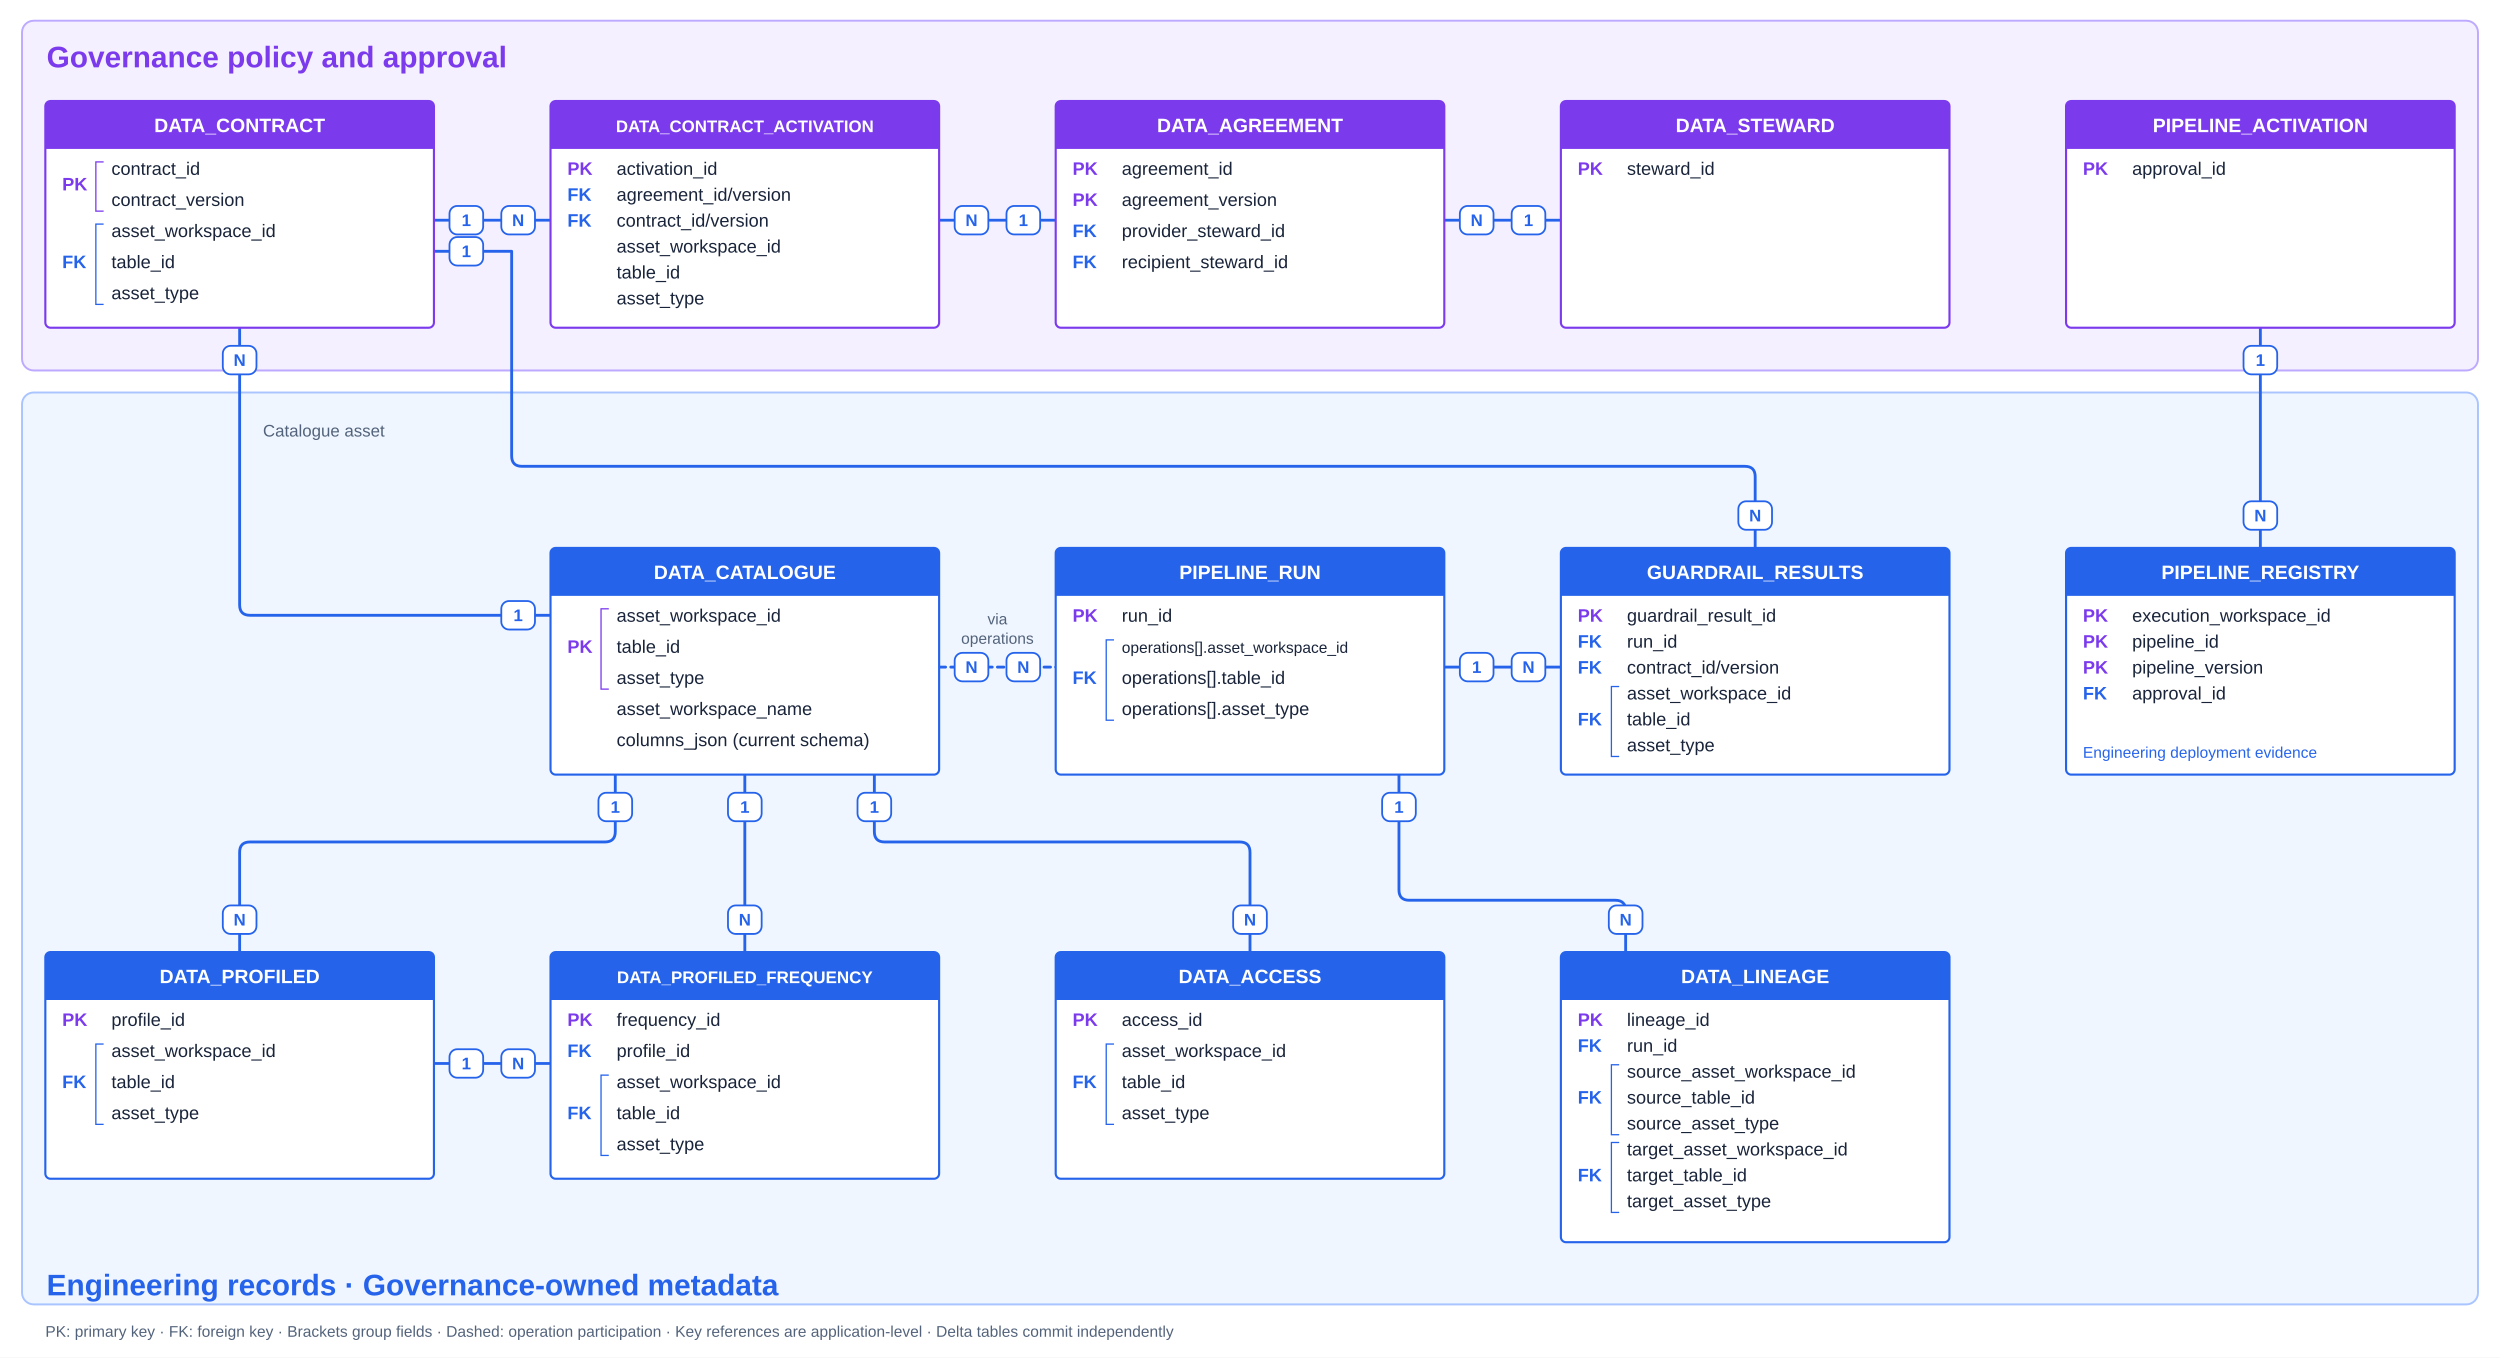
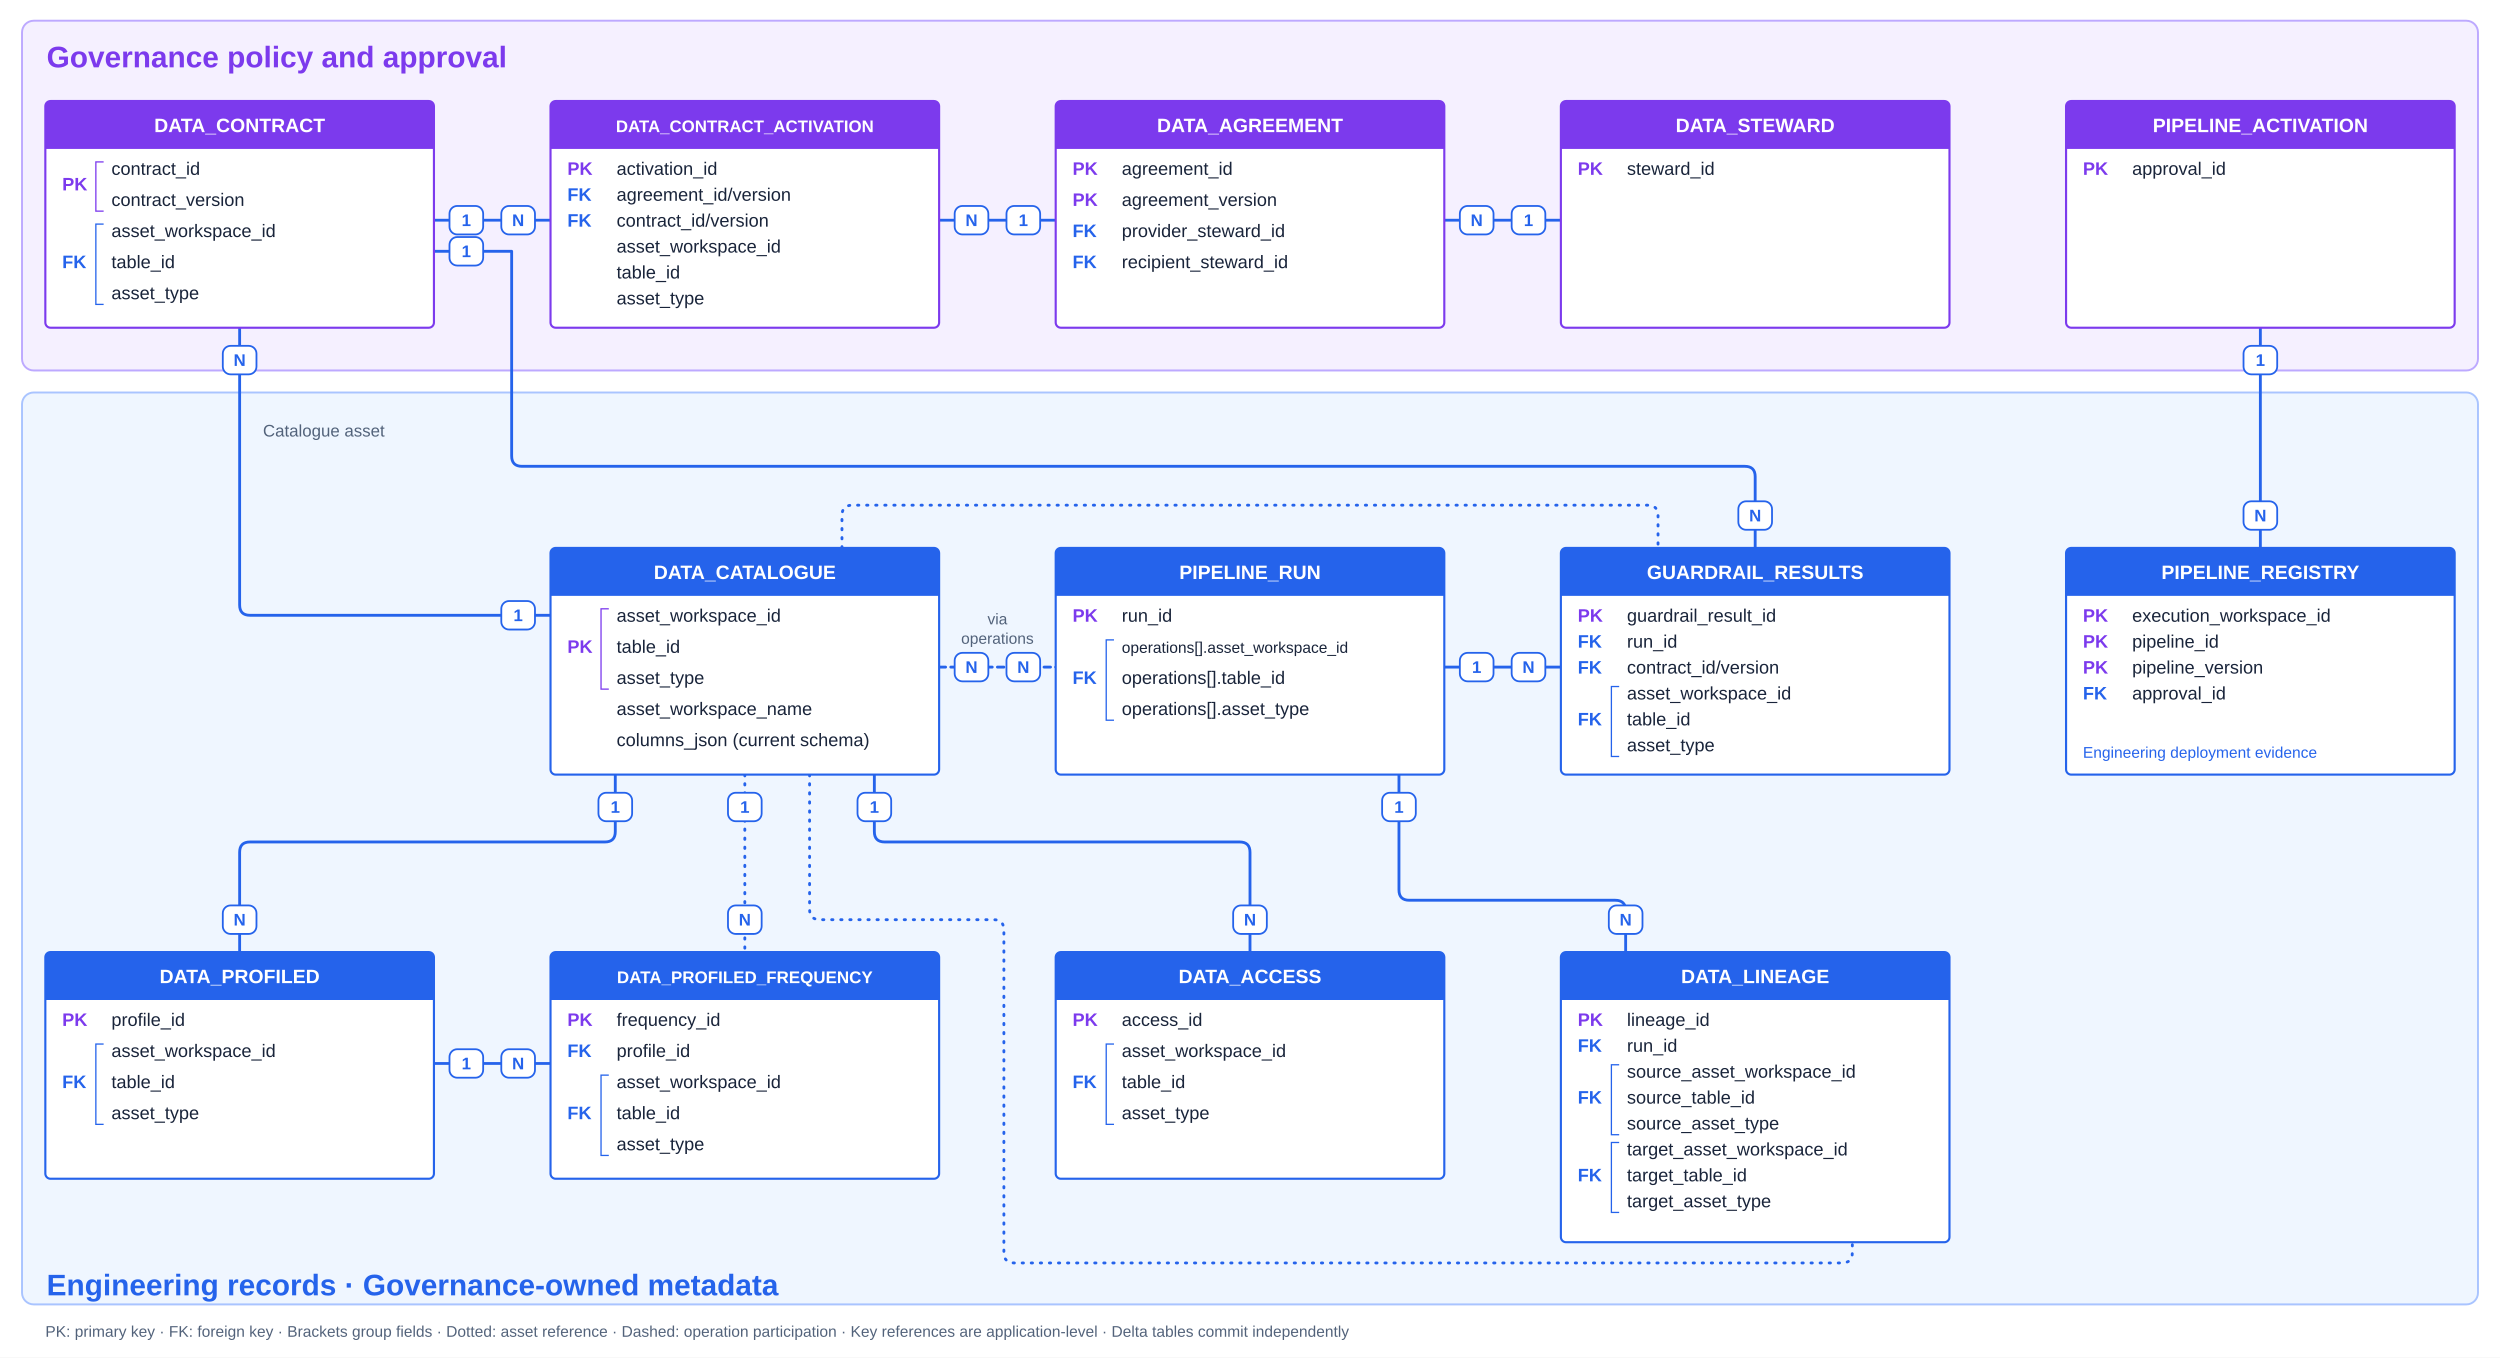
<svg xmlns="http://www.w3.org/2000/svg" xmlns:xlink="http://www.w3.org/1999/xlink" width="1930" height="1048" viewBox="0 0 1930 1048" role="img" aria-label="FabricOps metadata relationship diagram">
  <rect width="1930" height="1048" fill="#FFFFFF" />
  <rect x="17" y="16" width="1896" height="270" rx="9" fill="#F5F0FF" stroke="#BDA9FF" stroke-width="1.5" />
  <rect x="17" y="303" width="1896" height="704" rx="9" fill="#EFF6FF" stroke="#A9C4FF" stroke-width="1.5" />
  <text x="36" y="52" font-size="23" font-family="Segoe UI, Arial, sans-serif" font-weight="700" fill="#7C3AED">Governance policy and approval</text>
  <text x="36" y="1000" font-size="23" font-family="Segoe UI, Arial, sans-serif" font-weight="700" fill="#2563EB">Engineering records · Governance-owned metadata</text>
  <g id="metadata-er-relationships" aria-label="Metadata table relationships">
    <g class="metadata-er-relationship" data-from="DATA_CATALOGUE" data-to="DATA_CONTRACT" data-cardinality="1-N" data-kind="physical">
      <path d="M425 475H193Q185 475 185 467V253" fill="none" stroke="#2563EB" stroke-width="2.2" stroke-linecap="round" stroke-linejoin="round" />
      <rect x="387" y="464" width="26" height="22" rx="6" fill="#FFFFFF" stroke="#2563EB" stroke-width="1.4" />
      <text x="400" y="479.5" text-anchor="middle" font-size="13" font-weight="700" font-family="Segoe UI, Arial, sans-serif" fill="#2563EB">1</text>
      <rect x="172" y="267" width="26" height="22" rx="6" fill="#FFFFFF" stroke="#2563EB" stroke-width="1.4" />
      <text x="185" y="282.5" text-anchor="middle" font-size="13" font-weight="700" font-family="Segoe UI, Arial, sans-serif" fill="#2563EB">N</text>
      <text x="203" y="337" font-size="13" font-family="Segoe UI, Arial, sans-serif" fill="#52627A">Catalogue asset</text>
    </g>
    <g class="metadata-er-relationship" data-from="DATA_STEWARD" data-to="DATA_AGREEMENT" data-cardinality="1-N" data-kind="physical">
      <path d="M1205 170H1115" fill="none" stroke="#2563EB" stroke-width="2.2" stroke-linecap="round" stroke-linejoin="round" />
      <rect x="1167" y="159" width="26" height="22" rx="6" fill="#FFFFFF" stroke="#2563EB" stroke-width="1.4" />
      <text x="1180" y="174.5" text-anchor="middle" font-size="13" font-weight="700" font-family="Segoe UI, Arial, sans-serif" fill="#2563EB">1</text>
      <rect x="1127" y="159" width="26" height="22" rx="6" fill="#FFFFFF" stroke="#2563EB" stroke-width="1.4" />
      <text x="1140" y="174.5" text-anchor="middle" font-size="13" font-weight="700" font-family="Segoe UI, Arial, sans-serif" fill="#2563EB">N</text>
    </g>
    <g class="metadata-er-relationship" data-from="DATA_AGREEMENT" data-to="DATA_CONTRACT_ACTIVATION" data-cardinality="1-N" data-kind="physical">
      <path d="M815 170H725" fill="none" stroke="#2563EB" stroke-width="2.2" stroke-linecap="round" stroke-linejoin="round" />
      <rect x="777" y="159" width="26" height="22" rx="6" fill="#FFFFFF" stroke="#2563EB" stroke-width="1.4" />
      <text x="790" y="174.5" text-anchor="middle" font-size="13" font-weight="700" font-family="Segoe UI, Arial, sans-serif" fill="#2563EB">1</text>
      <rect x="737" y="159" width="26" height="22" rx="6" fill="#FFFFFF" stroke="#2563EB" stroke-width="1.4" />
      <text x="750" y="174.5" text-anchor="middle" font-size="13" font-weight="700" font-family="Segoe UI, Arial, sans-serif" fill="#2563EB">N</text>
    </g>
    <g class="metadata-er-relationship" data-from="PIPELINE_ACTIVATION" data-to="PIPELINE_REGISTRY" data-cardinality="1-N" data-kind="physical">
      <path d="M1745 253V423" fill="none" stroke="#2563EB" stroke-width="2.2" stroke-linecap="round" stroke-linejoin="round" />
      <rect x="1732" y="267" width="26" height="22" rx="6" fill="#FFFFFF" stroke="#2563EB" stroke-width="1.4" />
      <text x="1745" y="282.5" text-anchor="middle" font-size="13" font-weight="700" font-family="Segoe UI, Arial, sans-serif" fill="#2563EB">1</text>
      <rect x="1732" y="387" width="26" height="22" rx="6" fill="#FFFFFF" stroke="#2563EB" stroke-width="1.4" />
      <text x="1745" y="402.5" text-anchor="middle" font-size="13" font-weight="700" font-family="Segoe UI, Arial, sans-serif" fill="#2563EB">N</text>
    </g>
    <g class="metadata-er-relationship" data-from="DATA_CONTRACT_ACTIVATION" data-to="DATA_CONTRACT" data-cardinality="N-1" data-kind="physical">
      <path d="M425 170H335" fill="none" stroke="#2563EB" stroke-width="2.2" stroke-linecap="round" stroke-linejoin="round" />
      <rect x="387" y="159" width="26" height="22" rx="6" fill="#FFFFFF" stroke="#2563EB" stroke-width="1.4" />
      <text x="400" y="174.5" text-anchor="middle" font-size="13" font-weight="700" font-family="Segoe UI, Arial, sans-serif" fill="#2563EB">N</text>
      <rect x="347" y="159" width="26" height="22" rx="6" fill="#FFFFFF" stroke="#2563EB" stroke-width="1.4" />
      <text x="360" y="174.5" text-anchor="middle" font-size="13" font-weight="700" font-family="Segoe UI, Arial, sans-serif" fill="#2563EB">1</text>
    </g>
    <g class="metadata-er-relationship" data-from="PIPELINE_RUN" data-to="GUARDRAIL_RESULTS" data-cardinality="1-N" data-kind="physical">
      <path d="M1115 515H1205" fill="none" stroke="#2563EB" stroke-width="2.2" stroke-linecap="round" stroke-linejoin="round" />
      <rect x="1127" y="504" width="26" height="22" rx="6" fill="#FFFFFF" stroke="#2563EB" stroke-width="1.4" />
      <text x="1140" y="519.5" text-anchor="middle" font-size="13" font-weight="700" font-family="Segoe UI, Arial, sans-serif" fill="#2563EB">1</text>
      <rect x="1167" y="504" width="26" height="22" rx="6" fill="#FFFFFF" stroke="#2563EB" stroke-width="1.4" />
      <text x="1180" y="519.5" text-anchor="middle" font-size="13" font-weight="700" font-family="Segoe UI, Arial, sans-serif" fill="#2563EB">N</text>
    </g>
    <g class="metadata-er-relationship" data-from="DATA_CATALOGUE" data-to="DATA_PROFILED" data-cardinality="1-N" data-kind="physical">
      <path d="M475 598V642Q475 650 467 650H193Q185 650 185 658V735" fill="none" stroke="#2563EB" stroke-width="2.2" stroke-linecap="round" stroke-linejoin="round" />
      <rect x="462" y="612" width="26" height="22" rx="6" fill="#FFFFFF" stroke="#2563EB" stroke-width="1.4" />
      <text x="475" y="627.5" text-anchor="middle" font-size="13" font-weight="700" font-family="Segoe UI, Arial, sans-serif" fill="#2563EB">1</text>
      <rect x="172" y="699" width="26" height="22" rx="6" fill="#FFFFFF" stroke="#2563EB" stroke-width="1.4" />
      <text x="185" y="714.5" text-anchor="middle" font-size="13" font-weight="700" font-family="Segoe UI, Arial, sans-serif" fill="#2563EB">N</text>
    </g>
-     <g class="metadata-er-relationship" data-from="DATA_CATALOGUE" data-to="DATA_PROFILED_FREQUENCY" data-cardinality="1-N" data-kind="physical">
-       <path d="M575 598V735" fill="none" stroke="#2563EB" stroke-width="2.2" stroke-linecap="round" stroke-linejoin="round" />
+     <g class="metadata-er-relationship" data-from="DATA_CATALOGUE" data-to="DATA_PROFILED_FREQUENCY" data-cardinality="1-N" data-kind="reference">
+       <path d="M575 598V735" fill="none" stroke="#2563EB" stroke-width="2.2" stroke-linecap="round" stroke-linejoin="round" stroke-dasharray="1 6" />
      <rect x="562" y="612" width="26" height="22" rx="6" fill="#FFFFFF" stroke="#2563EB" stroke-width="1.4" />
      <text x="575" y="627.5" text-anchor="middle" font-size="13" font-weight="700" font-family="Segoe UI, Arial, sans-serif" fill="#2563EB">1</text>
      <rect x="562" y="699" width="26" height="22" rx="6" fill="#FFFFFF" stroke="#2563EB" stroke-width="1.4" />
      <text x="575" y="714.5" text-anchor="middle" font-size="13" font-weight="700" font-family="Segoe UI, Arial, sans-serif" fill="#2563EB">N</text>
+     </g>
+     <g class="metadata-er-relationship" data-from="DATA_CATALOGUE" data-to="GUARDRAIL_RESULTS" data-cardinality="" data-kind="reference">
+       <path d="M650 423V398Q650 390 658 390H1272Q1280 390 1280 398V423" fill="none" stroke="#2563EB" stroke-width="2.2" stroke-linecap="round" stroke-linejoin="round" stroke-dasharray="1 6" />
+     </g>
+     <g class="metadata-er-relationship" data-from="DATA_CATALOGUE" data-to="DATA_LINEAGE" data-cardinality="" data-kind="reference">
+       <path d="M625 598V702Q625 710 633 710H767Q775 710 775 718V967Q775 975 783 975H1422Q1430 975 1430 967V959" fill="none" stroke="#2563EB" stroke-width="2.2" stroke-linecap="round" stroke-linejoin="round" stroke-dasharray="1 6" />
    </g>
    <g class="metadata-er-relationship" data-from="DATA_CATALOGUE" data-to="DATA_ACCESS" data-cardinality="1-N" data-kind="physical">
      <path d="M675 598V642Q675 650 683 650H957Q965 650 965 658V735" fill="none" stroke="#2563EB" stroke-width="2.2" stroke-linecap="round" stroke-linejoin="round" />
      <rect x="662" y="612" width="26" height="22" rx="6" fill="#FFFFFF" stroke="#2563EB" stroke-width="1.4" />
      <text x="675" y="627.5" text-anchor="middle" font-size="13" font-weight="700" font-family="Segoe UI, Arial, sans-serif" fill="#2563EB">1</text>
      <rect x="952" y="699" width="26" height="22" rx="6" fill="#FFFFFF" stroke="#2563EB" stroke-width="1.4" />
      <text x="965" y="714.5" text-anchor="middle" font-size="13" font-weight="700" font-family="Segoe UI, Arial, sans-serif" fill="#2563EB">N</text>
    </g>
    <g class="metadata-er-relationship" data-from="DATA_PROFILED" data-to="DATA_PROFILED_FREQUENCY" data-cardinality="1-N" data-kind="physical">
      <path d="M335 821H425" fill="none" stroke="#2563EB" stroke-width="2.2" stroke-linecap="round" stroke-linejoin="round" />
      <rect x="347" y="810" width="26" height="22" rx="6" fill="#FFFFFF" stroke="#2563EB" stroke-width="1.4" />
      <text x="360" y="825.5" text-anchor="middle" font-size="13" font-weight="700" font-family="Segoe UI, Arial, sans-serif" fill="#2563EB">1</text>
      <rect x="387" y="810" width="26" height="22" rx="6" fill="#FFFFFF" stroke="#2563EB" stroke-width="1.4" />
      <text x="400" y="825.5" text-anchor="middle" font-size="13" font-weight="700" font-family="Segoe UI, Arial, sans-serif" fill="#2563EB">N</text>
    </g>
    <g class="metadata-er-relationship" data-from="DATA_CONTRACT" data-to="GUARDRAIL_RESULTS" data-cardinality="1-N" data-kind="physical">
      <path d="M335 194H395V352Q395 360 403 360H1347Q1355 360 1355 368V423" fill="none" stroke="#2563EB" stroke-width="2.2" stroke-linecap="round" stroke-linejoin="round" />
      <rect x="347" y="183" width="26" height="22" rx="6" fill="#FFFFFF" stroke="#2563EB" stroke-width="1.4" />
      <text x="360" y="198.5" text-anchor="middle" font-size="13" font-weight="700" font-family="Segoe UI, Arial, sans-serif" fill="#2563EB">1</text>
      <rect x="1342" y="387" width="26" height="22" rx="6" fill="#FFFFFF" stroke="#2563EB" stroke-width="1.4" />
      <text x="1355" y="402.5" text-anchor="middle" font-size="13" font-weight="700" font-family="Segoe UI, Arial, sans-serif" fill="#2563EB">N</text>
    </g>
    <g class="metadata-er-relationship" data-from="DATA_CATALOGUE" data-to="PIPELINE_RUN" data-cardinality="N-N" data-kind="nested">
      <path d="M725 515H815" fill="none" stroke="#2563EB" stroke-width="2.2" stroke-linecap="round" stroke-linejoin="round" stroke-dasharray="5 4" />
      <rect x="737" y="504" width="26" height="22" rx="6" fill="#FFFFFF" stroke="#2563EB" stroke-width="1.4" />
      <text x="750" y="519.5" text-anchor="middle" font-size="13" font-weight="700" font-family="Segoe UI, Arial, sans-serif" fill="#2563EB">N</text>
      <rect x="777" y="504" width="26" height="22" rx="6" fill="#FFFFFF" stroke="#2563EB" stroke-width="1.4" />
      <text x="790" y="519.5" text-anchor="middle" font-size="13" font-weight="700" font-family="Segoe UI, Arial, sans-serif" fill="#2563EB">N</text>
      <text x="770" y="482" text-anchor="middle" font-size="12" font-family="Segoe UI, Arial, sans-serif" fill="#52627A">via</text>
      <text x="770" y="497" text-anchor="middle" font-size="12" font-family="Segoe UI, Arial, sans-serif" fill="#52627A">operations</text>
    </g>
    <g class="metadata-er-relationship" data-from="PIPELINE_RUN" data-to="DATA_LINEAGE" data-cardinality="1-N" data-kind="physical">
      <path d="M1080 598V687Q1080 695 1088 695H1247Q1255 695 1255 703V735" fill="none" stroke="#2563EB" stroke-width="2.2" stroke-linecap="round" stroke-linejoin="round" />
      <rect x="1067" y="612" width="26" height="22" rx="6" fill="#FFFFFF" stroke="#2563EB" stroke-width="1.4" />
      <text x="1080" y="627.5" text-anchor="middle" font-size="13" font-weight="700" font-family="Segoe UI, Arial, sans-serif" fill="#2563EB">1</text>
      <rect x="1242" y="699" width="26" height="22" rx="6" fill="#FFFFFF" stroke="#2563EB" stroke-width="1.4" />
      <text x="1255" y="714.5" text-anchor="middle" font-size="13" font-weight="700" font-family="Segoe UI, Arial, sans-serif" fill="#2563EB">N</text>
    </g>
  </g>
  <a xlink:href="https://voycepeh.github.io/FabricOps-Starter-Kit/reference/metadata/metadata_data_steward/" target="_blank">
    <rect x="1205" y="78" width="300" height="175" rx="4" fill="white" stroke="#7C3AED" stroke-width="1.65" />
    <path d="M1209 78H1501Q1505 78 1505 82V115H1205V82Q1205 78 1209 78Z" fill="#7C3AED" />
    <text x="1355" y="102" text-anchor="middle" font-size="15" font-weight="700" font-family="Segoe UI, Arial, sans-serif" fill="white">DATA_STEWARD</text>
    <text x="1218" y="135" fill="#7C3AED" font-weight="700" font-size="14" font-family="Segoe UI, Arial, sans-serif">PK</text>
    <text x="1256" y="135" fill="#19243A" font-size="14" font-family="Segoe UI, Arial, sans-serif">steward_id</text>
  </a>
  <a xlink:href="https://voycepeh.github.io/FabricOps-Starter-Kit/reference/metadata/metadata_data_agreement/" target="_blank">
    <rect x="815" y="78" width="300" height="175" rx="4" fill="white" stroke="#7C3AED" stroke-width="1.65" />
    <path d="M819 78H1111Q1115 78 1115 82V115H815V82Q815 78 819 78Z" fill="#7C3AED" />
    <text x="965" y="102" text-anchor="middle" font-size="15" font-weight="700" font-family="Segoe UI, Arial, sans-serif" fill="white">DATA_AGREEMENT</text>
    <text x="828" y="135" fill="#7C3AED" font-weight="700" font-size="14" font-family="Segoe UI, Arial, sans-serif">PK</text>
    <text x="866" y="135" fill="#19243A" font-size="14" font-family="Segoe UI, Arial, sans-serif">agreement_id</text>
    <text x="828" y="159" fill="#7C3AED" font-weight="700" font-size="14" font-family="Segoe UI, Arial, sans-serif">PK</text>
    <text x="866" y="159" fill="#19243A" font-size="14" font-family="Segoe UI, Arial, sans-serif">agreement_version</text>
    <text x="828" y="183" fill="#2563EB" font-weight="700" font-size="14" font-family="Segoe UI, Arial, sans-serif">FK</text>
    <text x="866" y="183" fill="#19243A" font-size="14" font-family="Segoe UI, Arial, sans-serif">provider_steward_id</text>
    <text x="828" y="207" fill="#2563EB" font-weight="700" font-size="14" font-family="Segoe UI, Arial, sans-serif">FK</text>
    <text x="866" y="207" fill="#19243A" font-size="14" font-family="Segoe UI, Arial, sans-serif">recipient_steward_id</text>
  </a>
  <a xlink:href="https://voycepeh.github.io/FabricOps-Starter-Kit/reference/metadata/metadata_data_contract_activation/" target="_blank">
    <rect x="425" y="78" width="300" height="175" rx="4" fill="white" stroke="#7C3AED" stroke-width="1.65" />
    <path d="M429 78H721Q725 78 725 82V115H425V82Q425 78 429 78Z" fill="#7C3AED" />
    <text x="575" y="102" text-anchor="middle" font-size="13" font-weight="700" font-family="Segoe UI, Arial, sans-serif" fill="white">DATA_CONTRACT_ACTIVATION</text>
    <text x="438" y="135" fill="#7C3AED" font-weight="700" font-size="14" font-family="Segoe UI, Arial, sans-serif">PK</text>
    <text x="476" y="135" fill="#19243A" font-size="14" font-family="Segoe UI, Arial, sans-serif">activation_id</text>
    <text x="438" y="155" fill="#2563EB" font-weight="700" font-size="14" font-family="Segoe UI, Arial, sans-serif">FK</text>
    <text x="476" y="155" fill="#19243A" font-size="14" font-family="Segoe UI, Arial, sans-serif">agreement_id/version</text>
    <text x="438" y="175" fill="#2563EB" font-weight="700" font-size="14" font-family="Segoe UI, Arial, sans-serif">FK</text>
    <text x="476" y="175" fill="#19243A" font-size="14" font-family="Segoe UI, Arial, sans-serif">contract_id/version</text>
    <text x="476" y="195" fill="#19243A" font-size="14" font-family="Segoe UI, Arial, sans-serif">asset_workspace_id</text>
    <text x="476" y="215" fill="#19243A" font-size="14" font-family="Segoe UI, Arial, sans-serif">table_id</text>
    <text x="476" y="235" fill="#19243A" font-size="14" font-family="Segoe UI, Arial, sans-serif">asset_type</text>
  </a>
  <a xlink:href="https://voycepeh.github.io/FabricOps-Starter-Kit/reference/metadata/metadata_data_contract/" target="_blank">
    <rect x="35" y="78" width="300" height="175" rx="4" fill="white" stroke="#7C3AED" stroke-width="1.65" />
    <path d="M39 78H331Q335 78 335 82V115H35V82Q35 78 39 78Z" fill="#7C3AED" />
    <text x="185" y="102" text-anchor="middle" font-size="15" font-weight="700" font-family="Segoe UI, Arial, sans-serif" fill="white">DATA_CONTRACT</text>
    <text x="86" y="135" fill="#19243A" font-size="14" font-family="Segoe UI, Arial, sans-serif">contract_id</text>
    <text x="86" y="159" fill="#19243A" font-size="14" font-family="Segoe UI, Arial, sans-serif">contract_version</text>
    <text x="86" y="183" fill="#19243A" font-size="14" font-family="Segoe UI, Arial, sans-serif">asset_workspace_id</text>
    <text x="86" y="207" fill="#19243A" font-size="14" font-family="Segoe UI, Arial, sans-serif">table_id</text>
    <text x="86" y="231" fill="#19243A" font-size="14" font-family="Segoe UI, Arial, sans-serif">asset_type</text>
    <g data-key-role="PK" data-key-fields="contract_id,contract_version">
      <path d="M80 125H74V163H80" fill="none" stroke="#7C3AED" />
      <text x="48" y="147" fill="#7C3AED" font-weight="700" font-size="14" font-family="Segoe UI, Arial, sans-serif">PK</text>
    </g>
    <g data-key-role="FK" data-key-fields="asset_workspace_id,table_id,asset_type">
      <path d="M80 173H74V235H80" fill="none" stroke="#2563EB" />
      <text x="48" y="207" fill="#2563EB" font-weight="700" font-size="14" font-family="Segoe UI, Arial, sans-serif">FK</text>
    </g>
  </a>
  <a xlink:href="https://voycepeh.github.io/FabricOps-Starter-Kit/reference/metadata/metadata_guardrail_results/" target="_blank">
    <rect x="1205" y="423" width="300" height="175" rx="4" fill="white" stroke="#2563EB" stroke-width="1.65" />
    <path d="M1209 423H1501Q1505 423 1505 427V460H1205V427Q1205 423 1209 423Z" fill="#2563EB" />
    <text x="1355" y="447" text-anchor="middle" font-size="15" font-weight="700" font-family="Segoe UI, Arial, sans-serif" fill="white">GUARDRAIL_RESULTS</text>
    <text x="1218" y="480" fill="#7C3AED" font-weight="700" font-size="14" font-family="Segoe UI, Arial, sans-serif">PK</text>
    <text x="1256" y="480" fill="#19243A" font-size="14" font-family="Segoe UI, Arial, sans-serif">guardrail_result_id</text>
    <text x="1218" y="500" fill="#2563EB" font-weight="700" font-size="14" font-family="Segoe UI, Arial, sans-serif">FK</text>
    <text x="1256" y="500" fill="#19243A" font-size="14" font-family="Segoe UI, Arial, sans-serif">run_id</text>
    <text x="1218" y="520" fill="#2563EB" font-weight="700" font-size="14" font-family="Segoe UI, Arial, sans-serif">FK</text>
    <text x="1256" y="520" fill="#19243A" font-size="14" font-family="Segoe UI, Arial, sans-serif">contract_id/version</text>
    <text x="1256" y="540" fill="#19243A" font-size="14" font-family="Segoe UI, Arial, sans-serif">asset_workspace_id</text>
    <text x="1256" y="560" fill="#19243A" font-size="14" font-family="Segoe UI, Arial, sans-serif">table_id</text>
    <text x="1256" y="580" fill="#19243A" font-size="14" font-family="Segoe UI, Arial, sans-serif">asset_type</text>
    <g data-key-role="FK" data-key-fields="asset_workspace_id,table_id,asset_type">
      <path d="M1250 530H1244V584H1250" fill="none" stroke="#2563EB" />
      <text x="1218" y="560" fill="#2563EB" font-weight="700" font-size="14" font-family="Segoe UI, Arial, sans-serif">FK</text>
    </g>
  </a>
  <a xlink:href="https://voycepeh.github.io/FabricOps-Starter-Kit/reference/metadata/metadata_pipeline_run/" target="_blank">
    <rect x="815" y="423" width="300" height="175" rx="4" fill="white" stroke="#2563EB" stroke-width="1.65" />
    <path d="M819 423H1111Q1115 423 1115 427V460H815V427Q815 423 819 423Z" fill="#2563EB" />
    <text x="965" y="447" text-anchor="middle" font-size="15" font-weight="700" font-family="Segoe UI, Arial, sans-serif" fill="white">PIPELINE_RUN</text>
    <text x="828" y="480" fill="#7C3AED" font-weight="700" font-size="14" font-family="Segoe UI, Arial, sans-serif">PK</text>
    <text x="866" y="480" fill="#19243A" font-size="14" font-family="Segoe UI, Arial, sans-serif">run_id</text>
    <text x="866" y="504" fill="#19243A" font-size="12" font-family="Segoe UI, Arial, sans-serif">operations[].asset_workspace_id</text>
    <text x="866" y="528" fill="#19243A" font-size="14" font-family="Segoe UI, Arial, sans-serif">operations[].table_id</text>
    <text x="866" y="552" fill="#19243A" font-size="14" font-family="Segoe UI, Arial, sans-serif">operations[].asset_type</text>
    <g data-key-role="FK" data-key-fields="operations[].asset_workspace_id,operations[].table_id,operations[].asset_type">
      <path d="M860 494H854V556H860" fill="none" stroke="#2563EB" />
      <text x="828" y="528" fill="#2563EB" font-weight="700" font-size="14" font-family="Segoe UI, Arial, sans-serif">FK</text>
    </g>
  </a>
  <a xlink:href="https://voycepeh.github.io/FabricOps-Starter-Kit/reference/metadata/metadata_data_catalogue/" target="_blank">
    <rect x="425" y="423" width="300" height="175" rx="4" fill="white" stroke="#2563EB" stroke-width="1.65" />
    <path d="M429 423H721Q725 423 725 427V460H425V427Q425 423 429 423Z" fill="#2563EB" />
    <text x="575" y="447" text-anchor="middle" font-size="15" font-weight="700" font-family="Segoe UI, Arial, sans-serif" fill="white">DATA_CATALOGUE</text>
    <text x="476" y="480" fill="#19243A" font-size="14" font-family="Segoe UI, Arial, sans-serif">asset_workspace_id</text>
    <text x="476" y="504" fill="#19243A" font-size="14" font-family="Segoe UI, Arial, sans-serif">table_id</text>
    <text x="476" y="528" fill="#19243A" font-size="14" font-family="Segoe UI, Arial, sans-serif">asset_type</text>
    <text x="476" y="552" fill="#19243A" font-size="14" font-family="Segoe UI, Arial, sans-serif">asset_workspace_name</text>
    <text x="476" y="576" fill="#19243A" font-size="14" font-family="Segoe UI, Arial, sans-serif">columns_json (current schema)</text>
    <g data-key-role="PK" data-key-fields="asset_workspace_id,table_id,asset_type">
      <path d="M470 470H464V532H470" fill="none" stroke="#7C3AED" />
      <text x="438" y="504" fill="#7C3AED" font-weight="700" font-size="14" font-family="Segoe UI, Arial, sans-serif">PK</text>
    </g>
  </a>
  <a xlink:href="https://voycepeh.github.io/FabricOps-Starter-Kit/reference/metadata/metadata_data_profiled_frequency/" target="_blank">
    <rect x="425" y="735" width="300" height="175" rx="4" fill="white" stroke="#2563EB" stroke-width="1.65" />
    <path d="M429 735H721Q725 735 725 739V772H425V739Q425 735 429 735Z" fill="#2563EB" />
    <text x="575" y="759" text-anchor="middle" font-size="13.1" font-weight="700" font-family="Segoe UI, Arial, sans-serif" fill="white">DATA_PROFILED_FREQUENCY</text>
    <text x="438" y="792" fill="#7C3AED" font-weight="700" font-size="14" font-family="Segoe UI, Arial, sans-serif">PK</text>
    <text x="476" y="792" fill="#19243A" font-size="14" font-family="Segoe UI, Arial, sans-serif">frequency_id</text>
    <text x="438" y="816" fill="#2563EB" font-weight="700" font-size="14" font-family="Segoe UI, Arial, sans-serif">FK</text>
    <text x="476" y="816" fill="#19243A" font-size="14" font-family="Segoe UI, Arial, sans-serif">profile_id</text>
    <text x="476" y="840" fill="#19243A" font-size="14" font-family="Segoe UI, Arial, sans-serif">asset_workspace_id</text>
    <text x="476" y="864" fill="#19243A" font-size="14" font-family="Segoe UI, Arial, sans-serif">table_id</text>
    <text x="476" y="888" fill="#19243A" font-size="14" font-family="Segoe UI, Arial, sans-serif">asset_type</text>
    <g data-key-role="FK" data-key-fields="asset_workspace_id,table_id,asset_type">
      <path d="M470 830H464V892H470" fill="none" stroke="#2563EB" />
      <text x="438" y="864" fill="#2563EB" font-weight="700" font-size="14" font-family="Segoe UI, Arial, sans-serif">FK</text>
    </g>
  </a>
  <a xlink:href="https://voycepeh.github.io/FabricOps-Starter-Kit/reference/metadata/metadata_data_profiled/" target="_blank">
    <rect x="35" y="735" width="300" height="175" rx="4" fill="white" stroke="#2563EB" stroke-width="1.65" />
    <path d="M39 735H331Q335 735 335 739V772H35V739Q35 735 39 735Z" fill="#2563EB" />
    <text x="185" y="759" text-anchor="middle" font-size="15" font-weight="700" font-family="Segoe UI, Arial, sans-serif" fill="white">DATA_PROFILED</text>
    <text x="48" y="792" fill="#7C3AED" font-weight="700" font-size="14" font-family="Segoe UI, Arial, sans-serif">PK</text>
    <text x="86" y="792" fill="#19243A" font-size="14" font-family="Segoe UI, Arial, sans-serif">profile_id</text>
    <text x="86" y="816" fill="#19243A" font-size="14" font-family="Segoe UI, Arial, sans-serif">asset_workspace_id</text>
    <text x="86" y="840" fill="#19243A" font-size="14" font-family="Segoe UI, Arial, sans-serif">table_id</text>
    <text x="86" y="864" fill="#19243A" font-size="14" font-family="Segoe UI, Arial, sans-serif">asset_type</text>
    <g data-key-role="FK" data-key-fields="asset_workspace_id,table_id,asset_type">
      <path d="M80 806H74V868H80" fill="none" stroke="#2563EB" />
      <text x="48" y="840" fill="#2563EB" font-weight="700" font-size="14" font-family="Segoe UI, Arial, sans-serif">FK</text>
    </g>
  </a>
  <a xlink:href="https://voycepeh.github.io/FabricOps-Starter-Kit/reference/metadata/metadata_data_access/" target="_blank">
    <rect x="815" y="735" width="300" height="175" rx="4" fill="white" stroke="#2563EB" stroke-width="1.65" />
    <path d="M819 735H1111Q1115 735 1115 739V772H815V739Q815 735 819 735Z" fill="#2563EB" />
    <text x="965" y="759" text-anchor="middle" font-size="15" font-weight="700" font-family="Segoe UI, Arial, sans-serif" fill="white">DATA_ACCESS</text>
    <text x="828" y="792" fill="#7C3AED" font-weight="700" font-size="14" font-family="Segoe UI, Arial, sans-serif">PK</text>
    <text x="866" y="792" fill="#19243A" font-size="14" font-family="Segoe UI, Arial, sans-serif">access_id</text>
    <text x="866" y="816" fill="#19243A" font-size="14" font-family="Segoe UI, Arial, sans-serif">asset_workspace_id</text>
    <text x="866" y="840" fill="#19243A" font-size="14" font-family="Segoe UI, Arial, sans-serif">table_id</text>
    <text x="866" y="864" fill="#19243A" font-size="14" font-family="Segoe UI, Arial, sans-serif">asset_type</text>
    <g data-key-role="FK" data-key-fields="asset_workspace_id,table_id,asset_type">
      <path d="M860 806H854V868H860" fill="none" stroke="#2563EB" />
      <text x="828" y="840" fill="#2563EB" font-weight="700" font-size="14" font-family="Segoe UI, Arial, sans-serif">FK</text>
    </g>
  </a>
  <a xlink:href="https://voycepeh.github.io/FabricOps-Starter-Kit/reference/metadata/metadata_pipeline_activation/" target="_blank">
    <rect x="1595" y="78" width="300" height="175" rx="4" fill="white" stroke="#7C3AED" stroke-width="1.65" />
    <path d="M1599 78H1891Q1895 78 1895 82V115H1595V82Q1595 78 1599 78Z" fill="#7C3AED" />
    <text x="1745" y="102" text-anchor="middle" font-size="15" font-weight="700" font-family="Segoe UI, Arial, sans-serif" fill="white">PIPELINE_ACTIVATION</text>
    <text x="1608" y="135" fill="#7C3AED" font-weight="700" font-size="14" font-family="Segoe UI, Arial, sans-serif">PK</text>
    <text x="1646" y="135" fill="#19243A" font-size="14" font-family="Segoe UI, Arial, sans-serif">approval_id</text>
  </a>
  <a xlink:href="https://voycepeh.github.io/FabricOps-Starter-Kit/reference/metadata/metadata_pipeline_registry/" target="_blank">
    <rect x="1595" y="423" width="300" height="175" rx="4" fill="white" stroke="#2563EB" stroke-width="1.65" />
    <path d="M1599 423H1891Q1895 423 1895 427V460H1595V427Q1595 423 1599 423Z" fill="#2563EB" />
    <text x="1745" y="447" text-anchor="middle" font-size="15" font-weight="700" font-family="Segoe UI, Arial, sans-serif" fill="white">PIPELINE_REGISTRY</text>
    <text x="1608" y="480" fill="#7C3AED" font-weight="700" font-size="14" font-family="Segoe UI, Arial, sans-serif">PK</text>
    <text x="1646" y="480" fill="#19243A" font-size="14" font-family="Segoe UI, Arial, sans-serif">execution_workspace_id</text>
    <text x="1608" y="500" fill="#7C3AED" font-weight="700" font-size="14" font-family="Segoe UI, Arial, sans-serif">PK</text>
    <text x="1646" y="500" fill="#19243A" font-size="14" font-family="Segoe UI, Arial, sans-serif">pipeline_id</text>
    <text x="1608" y="520" fill="#7C3AED" font-weight="700" font-size="14" font-family="Segoe UI, Arial, sans-serif">PK</text>
    <text x="1646" y="520" fill="#19243A" font-size="14" font-family="Segoe UI, Arial, sans-serif">pipeline_version</text>
    <text x="1608" y="540" fill="#2563EB" font-weight="700" font-size="14" font-family="Segoe UI, Arial, sans-serif">FK</text>
    <text x="1646" y="540" fill="#19243A" font-size="14" font-family="Segoe UI, Arial, sans-serif">approval_id</text>
    <text x="1608" y="585" fill="#2563EB" font-size="12" font-family="Segoe UI, Arial, sans-serif">Engineering deployment evidence</text>
  </a>
  <a xlink:href="https://voycepeh.github.io/FabricOps-Starter-Kit/reference/metadata/metadata_data_lineage/" target="_blank">
    <rect x="1205" y="735" width="300" height="224" rx="4" fill="white" stroke="#2563EB" stroke-width="1.65" />
    <path d="M1209 735H1501Q1505 735 1505 739V772H1205V739Q1205 735 1209 735Z" fill="#2563EB" />
    <text x="1355" y="759" text-anchor="middle" font-size="15" font-weight="700" font-family="Segoe UI, Arial, sans-serif" fill="white">DATA_LINEAGE</text>
    <text x="1218" y="792" fill="#7C3AED" font-weight="700" font-size="14" font-family="Segoe UI, Arial, sans-serif">PK</text>
    <text x="1256" y="792" fill="#19243A" font-size="14" font-family="Segoe UI, Arial, sans-serif">lineage_id</text>
    <text x="1218" y="812" fill="#2563EB" font-weight="700" font-size="14" font-family="Segoe UI, Arial, sans-serif">FK</text>
    <text x="1256" y="812" fill="#19243A" font-size="14" font-family="Segoe UI, Arial, sans-serif">run_id</text>
    <text x="1256" y="832" fill="#19243A" font-size="14" font-family="Segoe UI, Arial, sans-serif">source_asset_workspace_id</text>
    <text x="1256" y="852" fill="#19243A" font-size="14" font-family="Segoe UI, Arial, sans-serif">source_table_id</text>
    <text x="1256" y="872" fill="#19243A" font-size="14" font-family="Segoe UI, Arial, sans-serif">source_asset_type</text>
    <text x="1256" y="892" fill="#19243A" font-size="14" font-family="Segoe UI, Arial, sans-serif">target_asset_workspace_id</text>
    <text x="1256" y="912" fill="#19243A" font-size="14" font-family="Segoe UI, Arial, sans-serif">target_table_id</text>
    <text x="1256" y="932" fill="#19243A" font-size="14" font-family="Segoe UI, Arial, sans-serif">target_asset_type</text>
    <g data-key-role="FK" data-key-fields="source_asset_workspace_id,source_table_id,source_asset_type">
      <path d="M1250 822H1244V876H1250" fill="none" stroke="#2563EB" />
      <text x="1218" y="852" fill="#2563EB" font-weight="700" font-size="14" font-family="Segoe UI, Arial, sans-serif">FK</text>
    </g>
    <g data-key-role="FK" data-key-fields="target_asset_workspace_id,target_table_id,target_asset_type">
      <path d="M1250 882H1244V936H1250" fill="none" stroke="#2563EB" />
      <text x="1218" y="912" fill="#2563EB" font-weight="700" font-size="14" font-family="Segoe UI, Arial, sans-serif">FK</text>
    </g>
  </a>
-   <text x="35" y="1032" font-size="12" font-family="Segoe UI, Arial, sans-serif" fill="#52627A">PK: primary key · FK: foreign key · Brackets group fields · Dashed: operation participation · Key references are application-level · Delta tables commit independently</text>
+   <text x="35" y="1032" font-size="12" font-family="Segoe UI, Arial, sans-serif" fill="#52627A">PK: primary key · FK: foreign key · Brackets group fields · Dotted: asset reference · Dashed: operation participation · Key references are application-level · Delta tables commit independently</text>
</svg>
